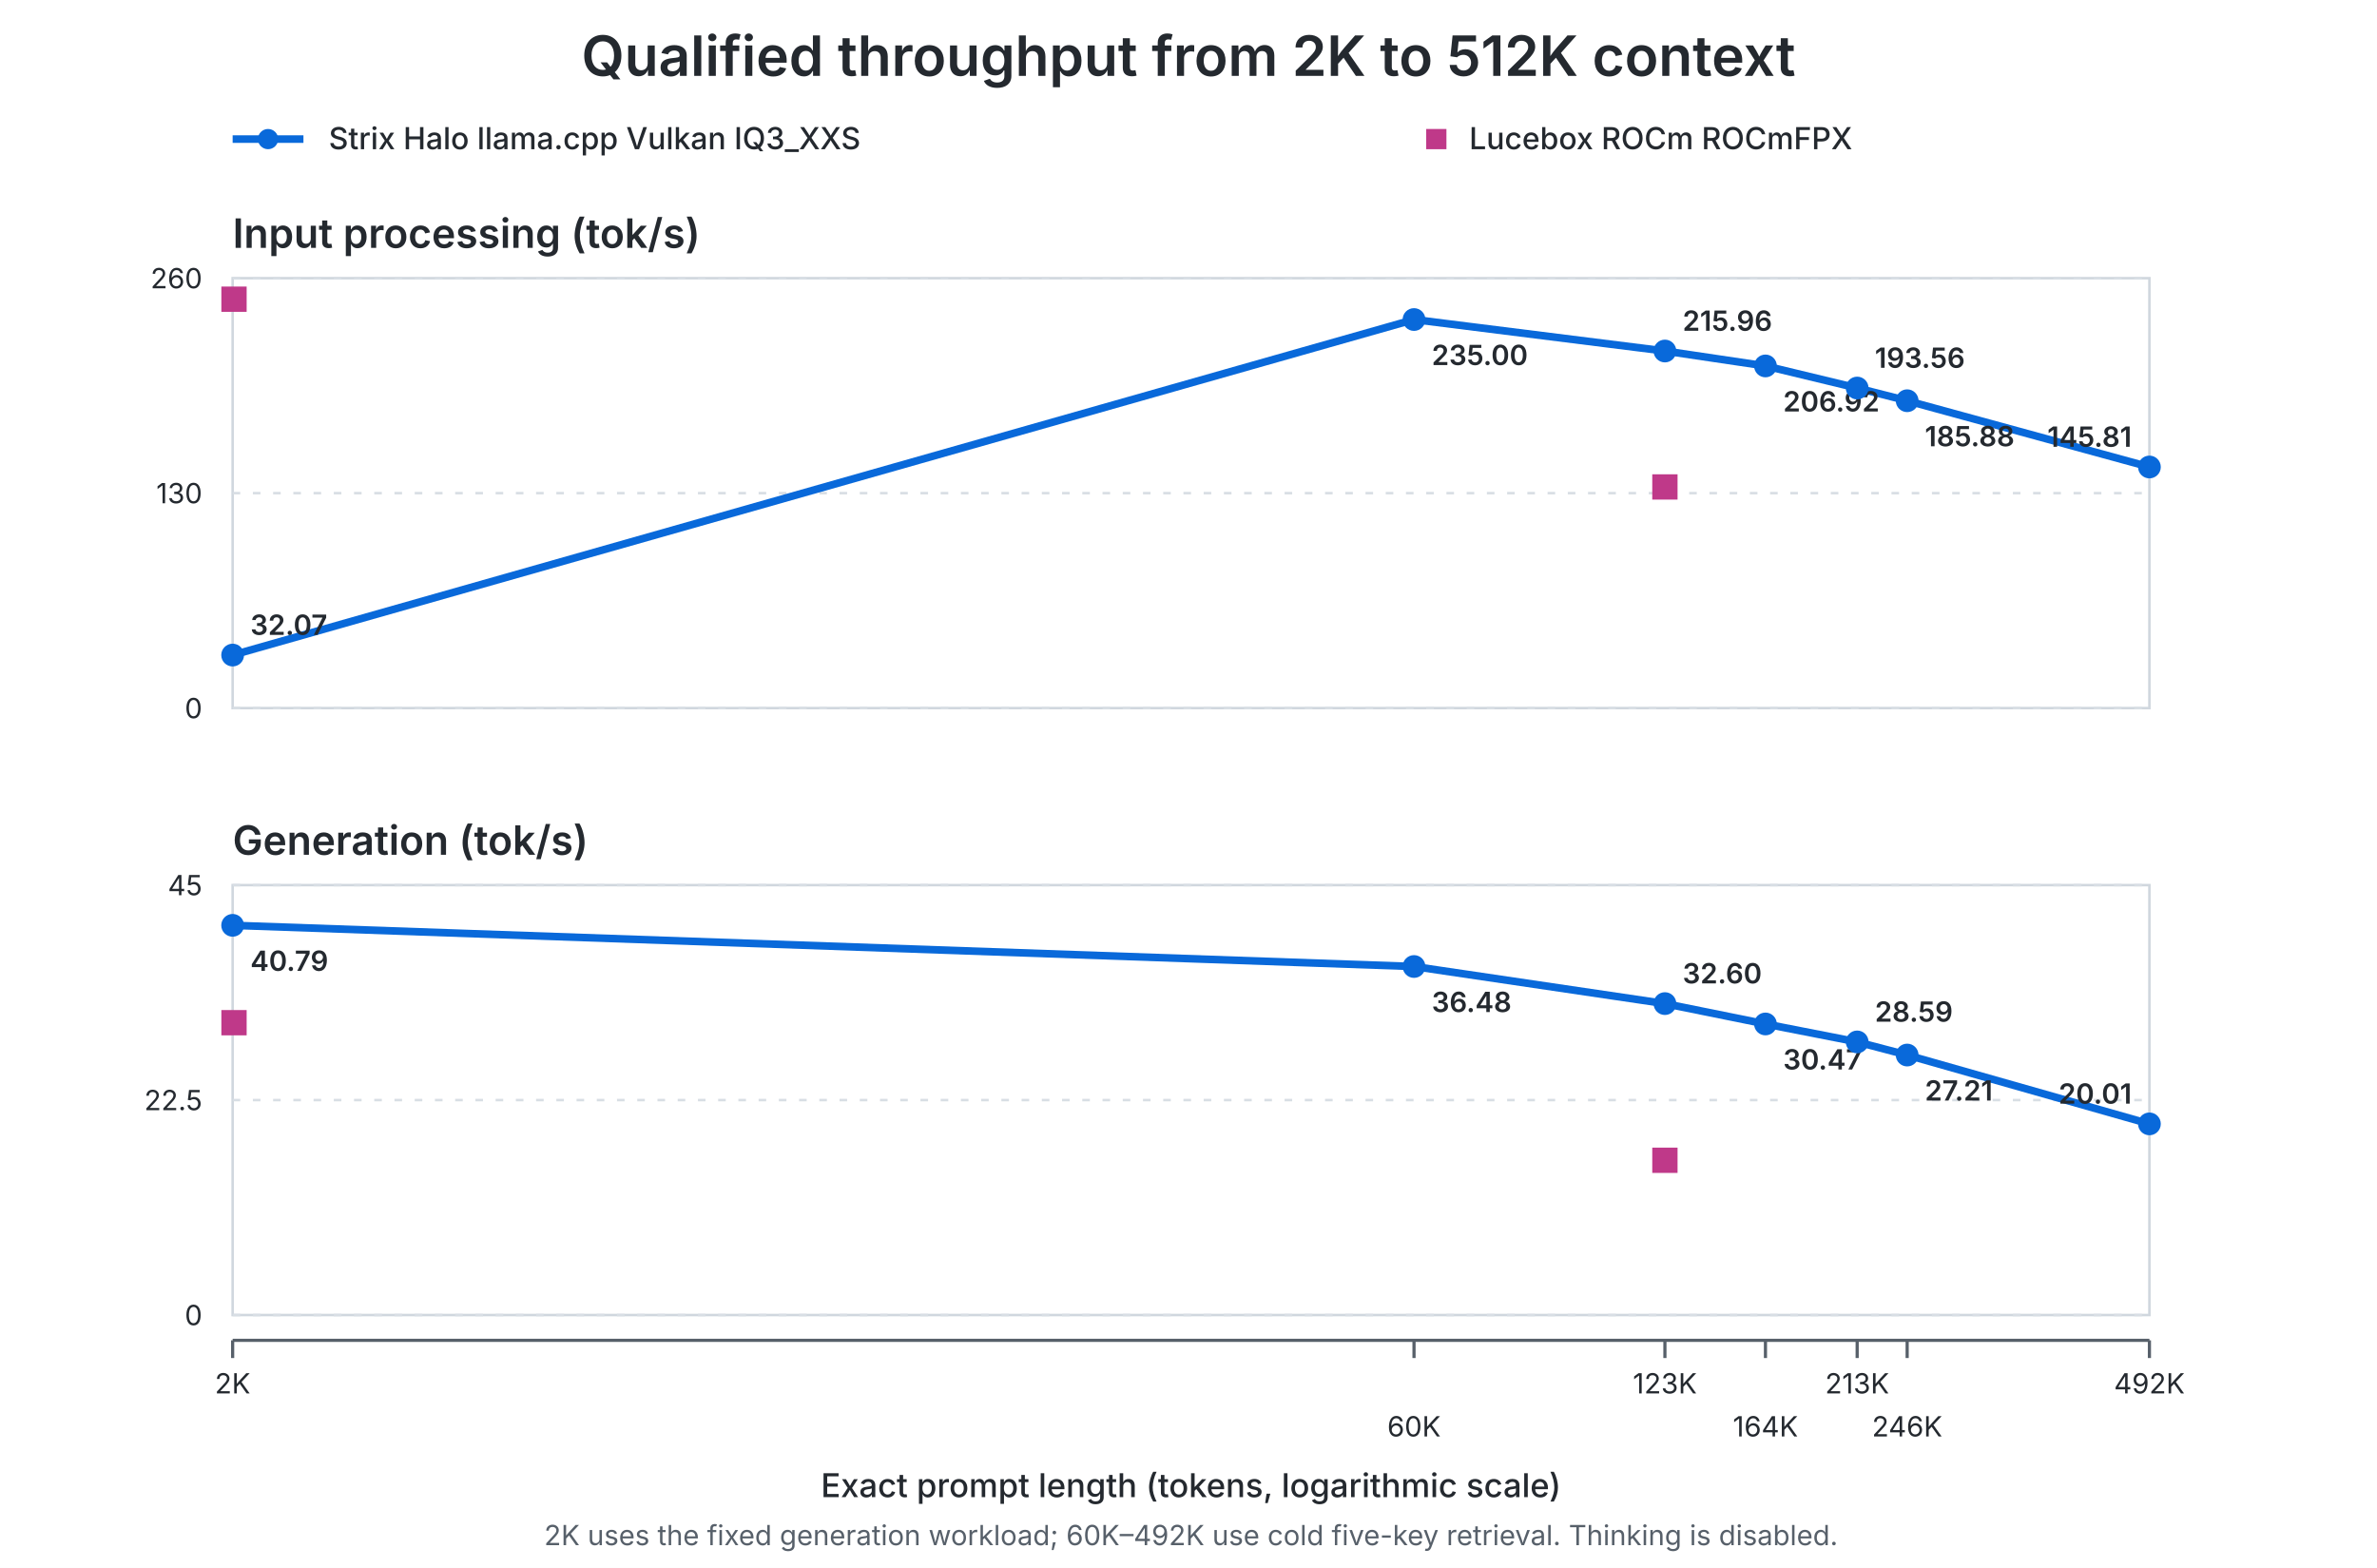
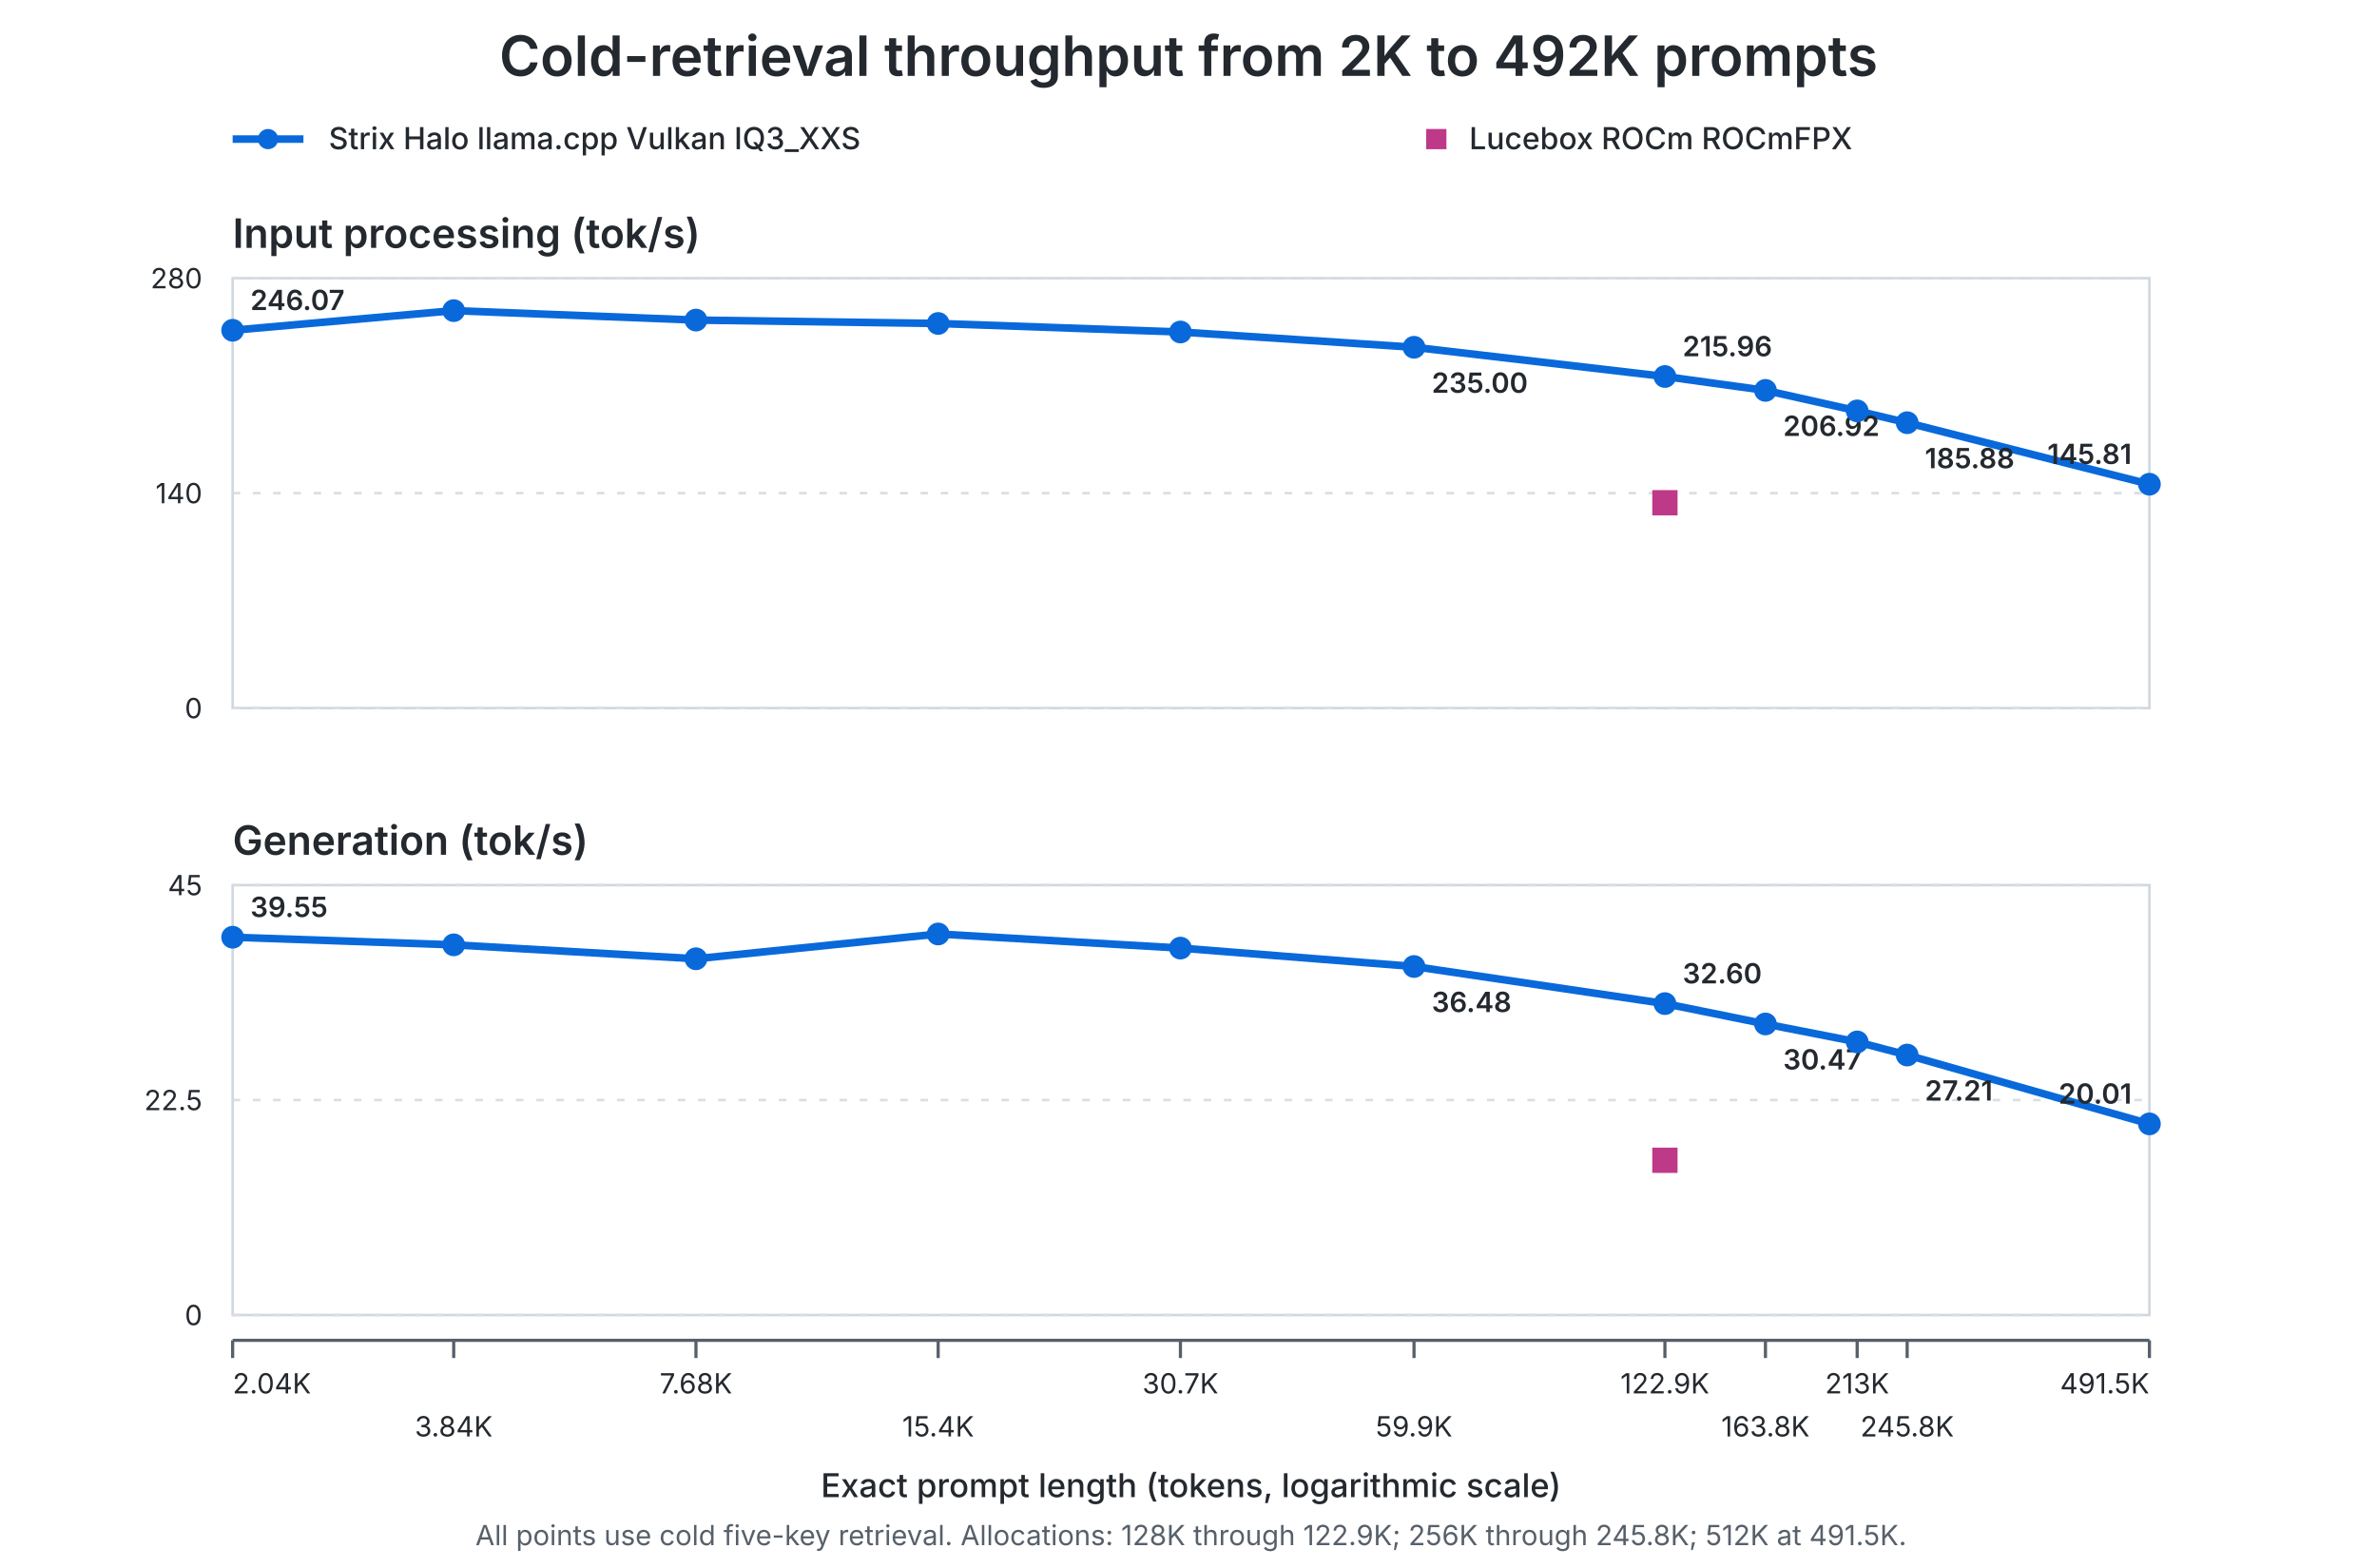
<svg xmlns="http://www.w3.org/2000/svg" viewBox="0 0 940 620" role="img" aria-labelledby="title description">
  <style>
    .background { fill: #ffffff; }
    .frame { fill: none; stroke: #d0d7de; stroke-width: 1; }
    .grid { stroke: #d8dee4; stroke-width: 1; stroke-dasharray: 3 5; }
    .axis { stroke: #57606a; stroke-width: 1.25; }
    .default-line { fill: none; stroke: #0969da; stroke-width: 3; }
    .default-mark { fill: #0969da; }
    .reference-mark { fill: #bf3989; }
    text { fill: #24292f; font-family: -apple-system, BlinkMacSystemFont, "Segoe UI", sans-serif; }
    .chart-title { font-size: 22px; font-weight: 600; }
    .legend { font-size: 12px; font-weight: 500; }
    .panel-title { font-size: 16px; font-weight: 600; }
    .tick { font-size: 11px; }
    .value { font-size: 11px; font-weight: 600; }
    .note { font-size: 11px; fill: #57606a; }
    .axis-title { font-size: 13px; font-weight: 500; }
    @media (prefers-color-scheme: dark) {
      .background { fill: #0d1117; } .frame, .grid { stroke: #30363d; }
      .axis { stroke: #8b949e; } .default-line { stroke: #58a6ff; }
      .default-mark { fill: #58a6ff; } .reference-mark { fill: #db61a2; }
      text { fill: #e6edf3; } .note { fill: #8b949e; }
    }
  </style>
  <rect class="background" width="940" height="620" />
-   <text class="chart-title" x="470" y="30" text-anchor="middle">Qualified throughput from 2K to 512K context</text>
+   <text class="chart-title" x="470" y="30" text-anchor="middle">Cold-retrieval throughput from 2K to 492K prompts</text>
  <line class="default-line" x1="92" y1="55" x2="120" y2="55" />
  <circle class="default-mark" cx="106" cy="55" r="4" />
  <text class="legend" x="130" y="59">Strix Halo llama.cpp Vulkan IQ3_XXS</text>
  <rect class="reference-mark" x="564" y="51" width="8" height="8" />
  <text class="legend" x="581" y="59">Lucebox ROCm ROCmFPX</text>
  <text class="panel-title" x="92" y="98">Input processing (tok/s)</text>
  <rect class="frame" x="92" y="110" width="758" height="170" />
  <line class="grid" x1="92" y1="110.00" x2="850" y2="110.00" />
-   <text class="tick" x="80" y="114.00" text-anchor="end">260</text>
+   <text class="tick" x="80" y="114.00" text-anchor="end">280</text>
  <line class="grid" x1="92" y1="195.00" x2="850" y2="195.00" />
-   <text class="tick" x="80" y="199.00" text-anchor="end">130</text>
+   <text class="tick" x="80" y="199.00" text-anchor="end">140</text>
  <line class="grid" x1="92" y1="280.00" x2="850" y2="280.00" />
  <text class="tick" x="80" y="284.00" text-anchor="end">0</text>
-   <path class="default-line" d="M92.00 259.03 L559.18 126.35 L658.40 138.80 L698.16 144.70 L734.43 153.44 L754.20 158.46 L850.00 184.66" />
-   <circle class="default-mark" cx="92.00" cy="259.03" r="4.5" />
-   <text class="value" x="99.00" y="251.03" text-anchor="start">32.07</text>
-   <circle class="default-mark" cx="559.18" cy="126.35" r="4.5" />
-   <text class="value" x="566.18" y="144.35" text-anchor="start">235.00</text>
-   <circle class="default-mark" cx="658.40" cy="138.80" r="4.5" />
-   <text class="value" x="665.40" y="130.80" text-anchor="start">215.96</text>
-   <circle class="default-mark" cx="698.16" cy="144.70" r="4.5" />
-   <text class="value" x="705.16" y="162.70" text-anchor="start">206.92</text>
-   <circle class="default-mark" cx="734.43" cy="153.44" r="4.5" />
-   <text class="value" x="741.43" y="145.44" text-anchor="start">193.56</text>
-   <circle class="default-mark" cx="754.20" cy="158.46" r="4.5" />
-   <text class="value" x="761.20" y="176.46" text-anchor="start">185.88</text>
-   <circle class="default-mark" cx="850.00" cy="184.66" r="4.5" />
-   <text class="value" x="843.00" y="176.66" text-anchor="end">145.81</text>
-   <rect class="reference-mark" x="87.54" y="113.31" width="10" height="10" />
-   <rect class="reference-mark" x="653.40" y="187.55" width="10" height="10" />
+   <path class="default-line" d="M92.00 130.60 L179.42 122.83 L275.22 126.57 L371.00 127.91 L466.81 131.28 L559.18 137.32 L658.40 148.88 L698.16 154.37 L734.43 162.48 L754.20 167.15 L850.00 191.47" />
+   <circle class="default-mark" cx="92.00" cy="130.60" r="4.5" />
+   <text class="value" x="99.00" y="122.60" text-anchor="start">246.07</text>
+   <circle class="default-mark" cx="179.42" cy="122.83" r="4.5" />
+   <circle class="default-mark" cx="275.22" cy="126.57" r="4.5" />
+   <circle class="default-mark" cx="371.00" cy="127.91" r="4.5" />
+   <circle class="default-mark" cx="466.81" cy="131.28" r="4.5" />
+   <circle class="default-mark" cx="559.18" cy="137.32" r="4.5" />
+   <text class="value" x="566.18" y="155.32" text-anchor="start">235.00</text>
+   <circle class="default-mark" cx="658.40" cy="148.88" r="4.5" />
+   <text class="value" x="665.40" y="140.88" text-anchor="start">215.96</text>
+   <circle class="default-mark" cx="698.16" cy="154.37" r="4.5" />
+   <text class="value" x="705.16" y="172.37" text-anchor="start">206.92</text>
+   <circle class="default-mark" cx="734.43" cy="162.48" r="4.5" />
+   <circle class="default-mark" cx="754.20" cy="167.15" r="4.5" />
+   <text class="value" x="761.20" y="185.15" text-anchor="start">185.88</text>
+   <circle class="default-mark" cx="850.00" cy="191.47" r="4.5" />
+   <text class="value" x="843.00" y="183.47" text-anchor="end">145.81</text>
+   <rect class="reference-mark" x="653.40" y="193.80" width="10" height="10" />
  <text class="panel-title" x="92" y="338">Generation (tok/s)</text>
  <rect class="frame" x="92" y="350" width="758" height="170" />
  <line class="grid" x1="92" y1="350.00" x2="850" y2="350.00" />
  <text class="tick" x="80" y="354.00" text-anchor="end">45</text>
  <line class="grid" x1="92" y1="435.00" x2="850" y2="435.00" />
  <text class="tick" x="80" y="439.00" text-anchor="end">22.5</text>
  <line class="grid" x1="92" y1="520.00" x2="850" y2="520.00" />
  <text class="tick" x="80" y="524.00" text-anchor="end">0</text>
-   <path class="default-line" d="M92.00 365.90 L559.18 382.18 L658.40 396.85 L698.16 404.90 L734.43 412.00 L754.20 417.19 L850.00 444.41" />
-   <circle class="default-mark" cx="92.00" cy="365.90" r="4.5" />
-   <text class="value" x="99.00" y="383.90" text-anchor="start">40.79</text>
+   <path class="default-line" d="M92.00 370.60 L179.42 373.61 L275.22 379.12 L371.00 369.32 L466.81 374.90 L559.18 382.18 L658.40 396.85 L698.16 404.90 L734.43 412.00 L754.20 417.19 L850.00 444.41" />
+   <circle class="default-mark" cx="92.00" cy="370.60" r="4.5" />
+   <text class="value" x="99.00" y="362.60" text-anchor="start">39.55</text>
+   <circle class="default-mark" cx="179.42" cy="373.61" r="4.5" />
+   <circle class="default-mark" cx="275.22" cy="379.12" r="4.5" />
+   <circle class="default-mark" cx="371.00" cy="369.32" r="4.5" />
+   <circle class="default-mark" cx="466.81" cy="374.90" r="4.5" />
  <circle class="default-mark" cx="559.18" cy="382.18" r="4.5" />
  <text class="value" x="566.18" y="400.18" text-anchor="start">36.48</text>
  <circle class="default-mark" cx="658.40" cy="396.85" r="4.5" />
  <text class="value" x="665.40" y="388.85" text-anchor="start">32.60</text>
  <circle class="default-mark" cx="698.16" cy="404.90" r="4.5" />
  <text class="value" x="705.16" y="422.90" text-anchor="start">30.47</text>
  <circle class="default-mark" cx="734.43" cy="412.00" r="4.5" />
-   <text class="value" x="741.43" y="404.00" text-anchor="start">28.59</text>
  <circle class="default-mark" cx="754.20" cy="417.19" r="4.5" />
  <text class="value" x="761.20" y="435.19" text-anchor="start">27.21</text>
  <circle class="default-mark" cx="850.00" cy="444.41" r="4.5" />
  <text class="value" x="843.00" y="436.41" text-anchor="end">20.01</text>
-   <rect class="reference-mark" x="87.54" y="399.40" width="10" height="10" />
  <rect class="reference-mark" x="653.40" y="453.80" width="10" height="10" />
  <line class="axis" x1="92" y1="530" x2="850" y2="530" />
  <line class="axis" x1="92.00" y1="530" x2="92.00" y2="537" />
-   <text class="tick" x="92.00" y="551" text-anchor="middle">2K</text>
+   <text class="tick" x="92.00" y="551" text-anchor="start">2.04K</text>
+   <line class="axis" x1="179.42" y1="530" x2="179.42" y2="537" />
+   <text class="tick" x="179.42" y="568" text-anchor="middle">3.84K</text>
+   <line class="axis" x1="275.22" y1="530" x2="275.22" y2="537" />
+   <text class="tick" x="275.22" y="551" text-anchor="middle">7.68K</text>
+   <line class="axis" x1="371.00" y1="530" x2="371.00" y2="537" />
+   <text class="tick" x="371.00" y="568" text-anchor="middle">15.4K</text>
+   <line class="axis" x1="466.81" y1="530" x2="466.81" y2="537" />
+   <text class="tick" x="466.81" y="551" text-anchor="middle">30.7K</text>
  <line class="axis" x1="559.18" y1="530" x2="559.18" y2="537" />
-   <text class="tick" x="559.18" y="568" text-anchor="middle">60K</text>
+   <text class="tick" x="559.18" y="568" text-anchor="middle">59.9K</text>
  <line class="axis" x1="658.40" y1="530" x2="658.40" y2="537" />
-   <text class="tick" x="658.40" y="551" text-anchor="middle">123K</text>
+   <text class="tick" x="658.40" y="551" text-anchor="middle">122.9K</text>
  <line class="axis" x1="698.16" y1="530" x2="698.16" y2="537" />
-   <text class="tick" x="698.16" y="568" text-anchor="middle">164K</text>
+   <text class="tick" x="698.16" y="568" text-anchor="middle">163.8K</text>
  <line class="axis" x1="734.43" y1="530" x2="734.43" y2="537" />
  <text class="tick" x="734.43" y="551" text-anchor="middle">213K</text>
  <line class="axis" x1="754.20" y1="530" x2="754.20" y2="537" />
-   <text class="tick" x="754.20" y="568" text-anchor="middle">246K</text>
+   <text class="tick" x="754.20" y="568" text-anchor="middle">245.8K</text>
  <line class="axis" x1="850.00" y1="530" x2="850.00" y2="537" />
-   <text class="tick" x="850.00" y="551" text-anchor="middle">492K</text>
+   <text class="tick" x="850.00" y="551" text-anchor="end">491.5K</text>
  <text class="axis-title" x="471" y="592" text-anchor="middle">Exact prompt length (tokens, logarithmic scale)</text>
-   <text class="note" x="471" y="611" text-anchor="middle">2K uses the fixed generation workload; 60K–492K use cold five-key retrieval. Thinking is disabled.</text>
+   <text class="note" x="471" y="611" text-anchor="middle">All points use cold five-key retrieval. Allocations: 128K through 122.9K; 256K through 245.8K; 512K at 491.5K.</text>
</svg>
